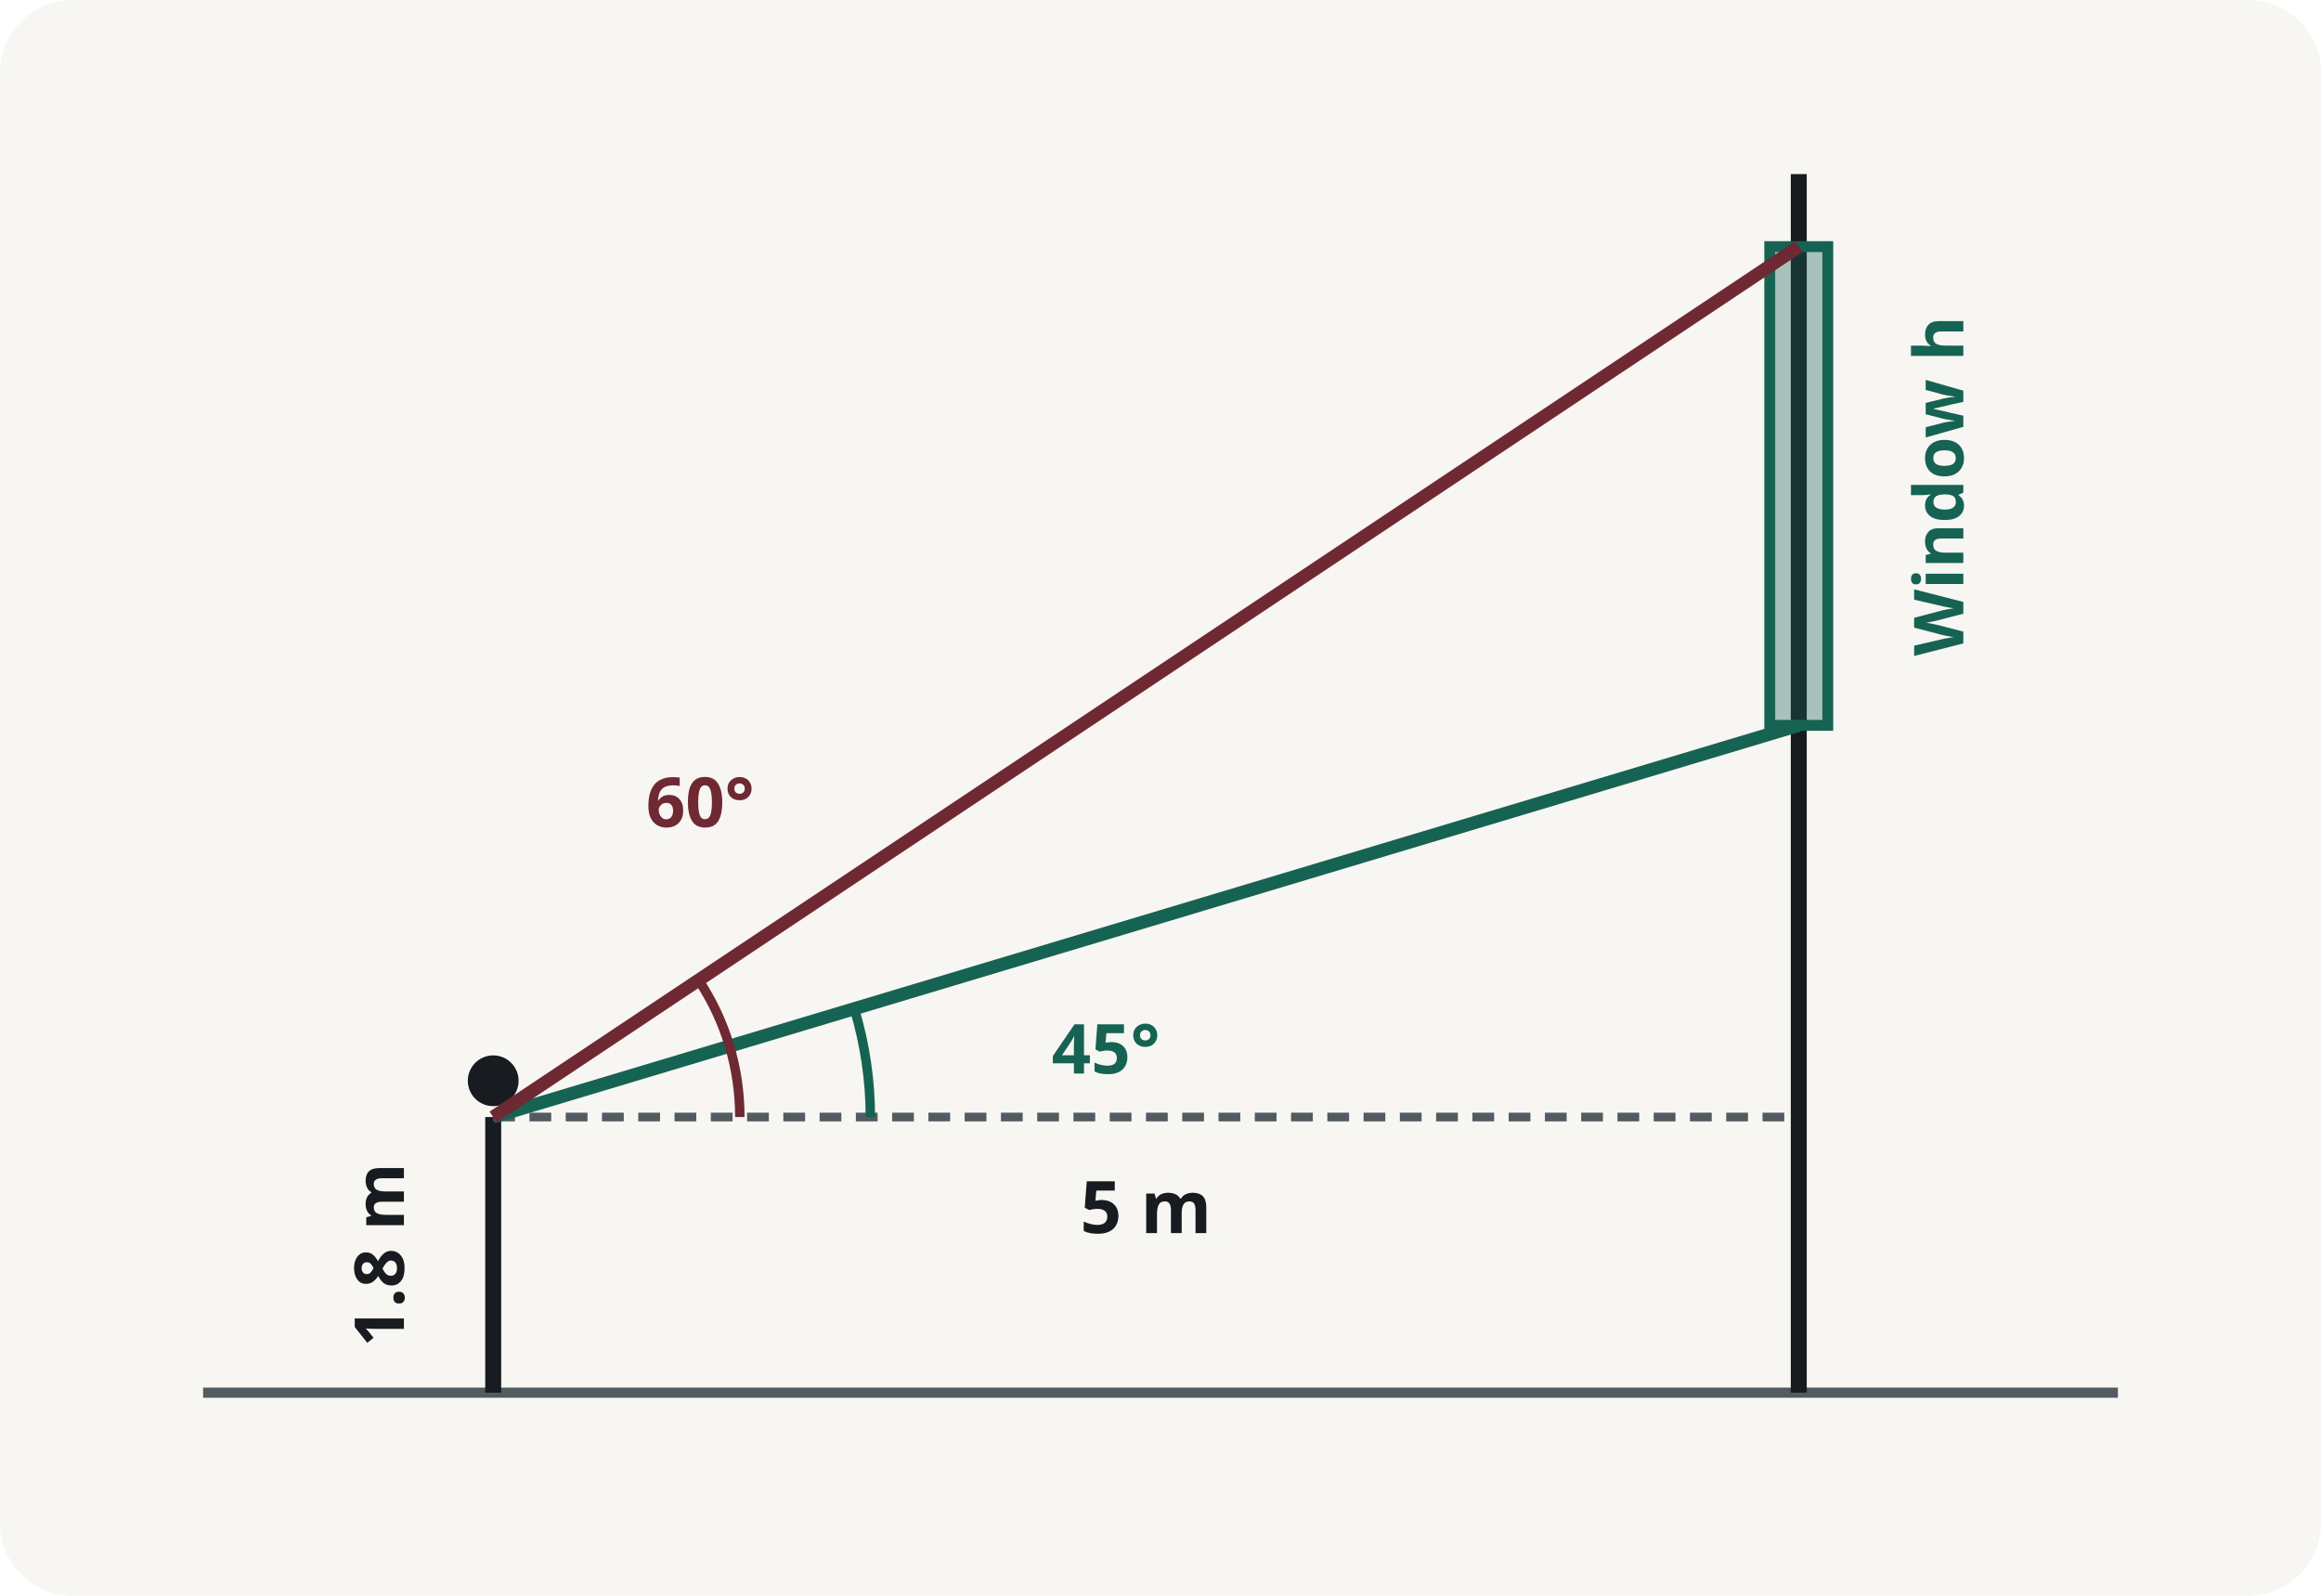
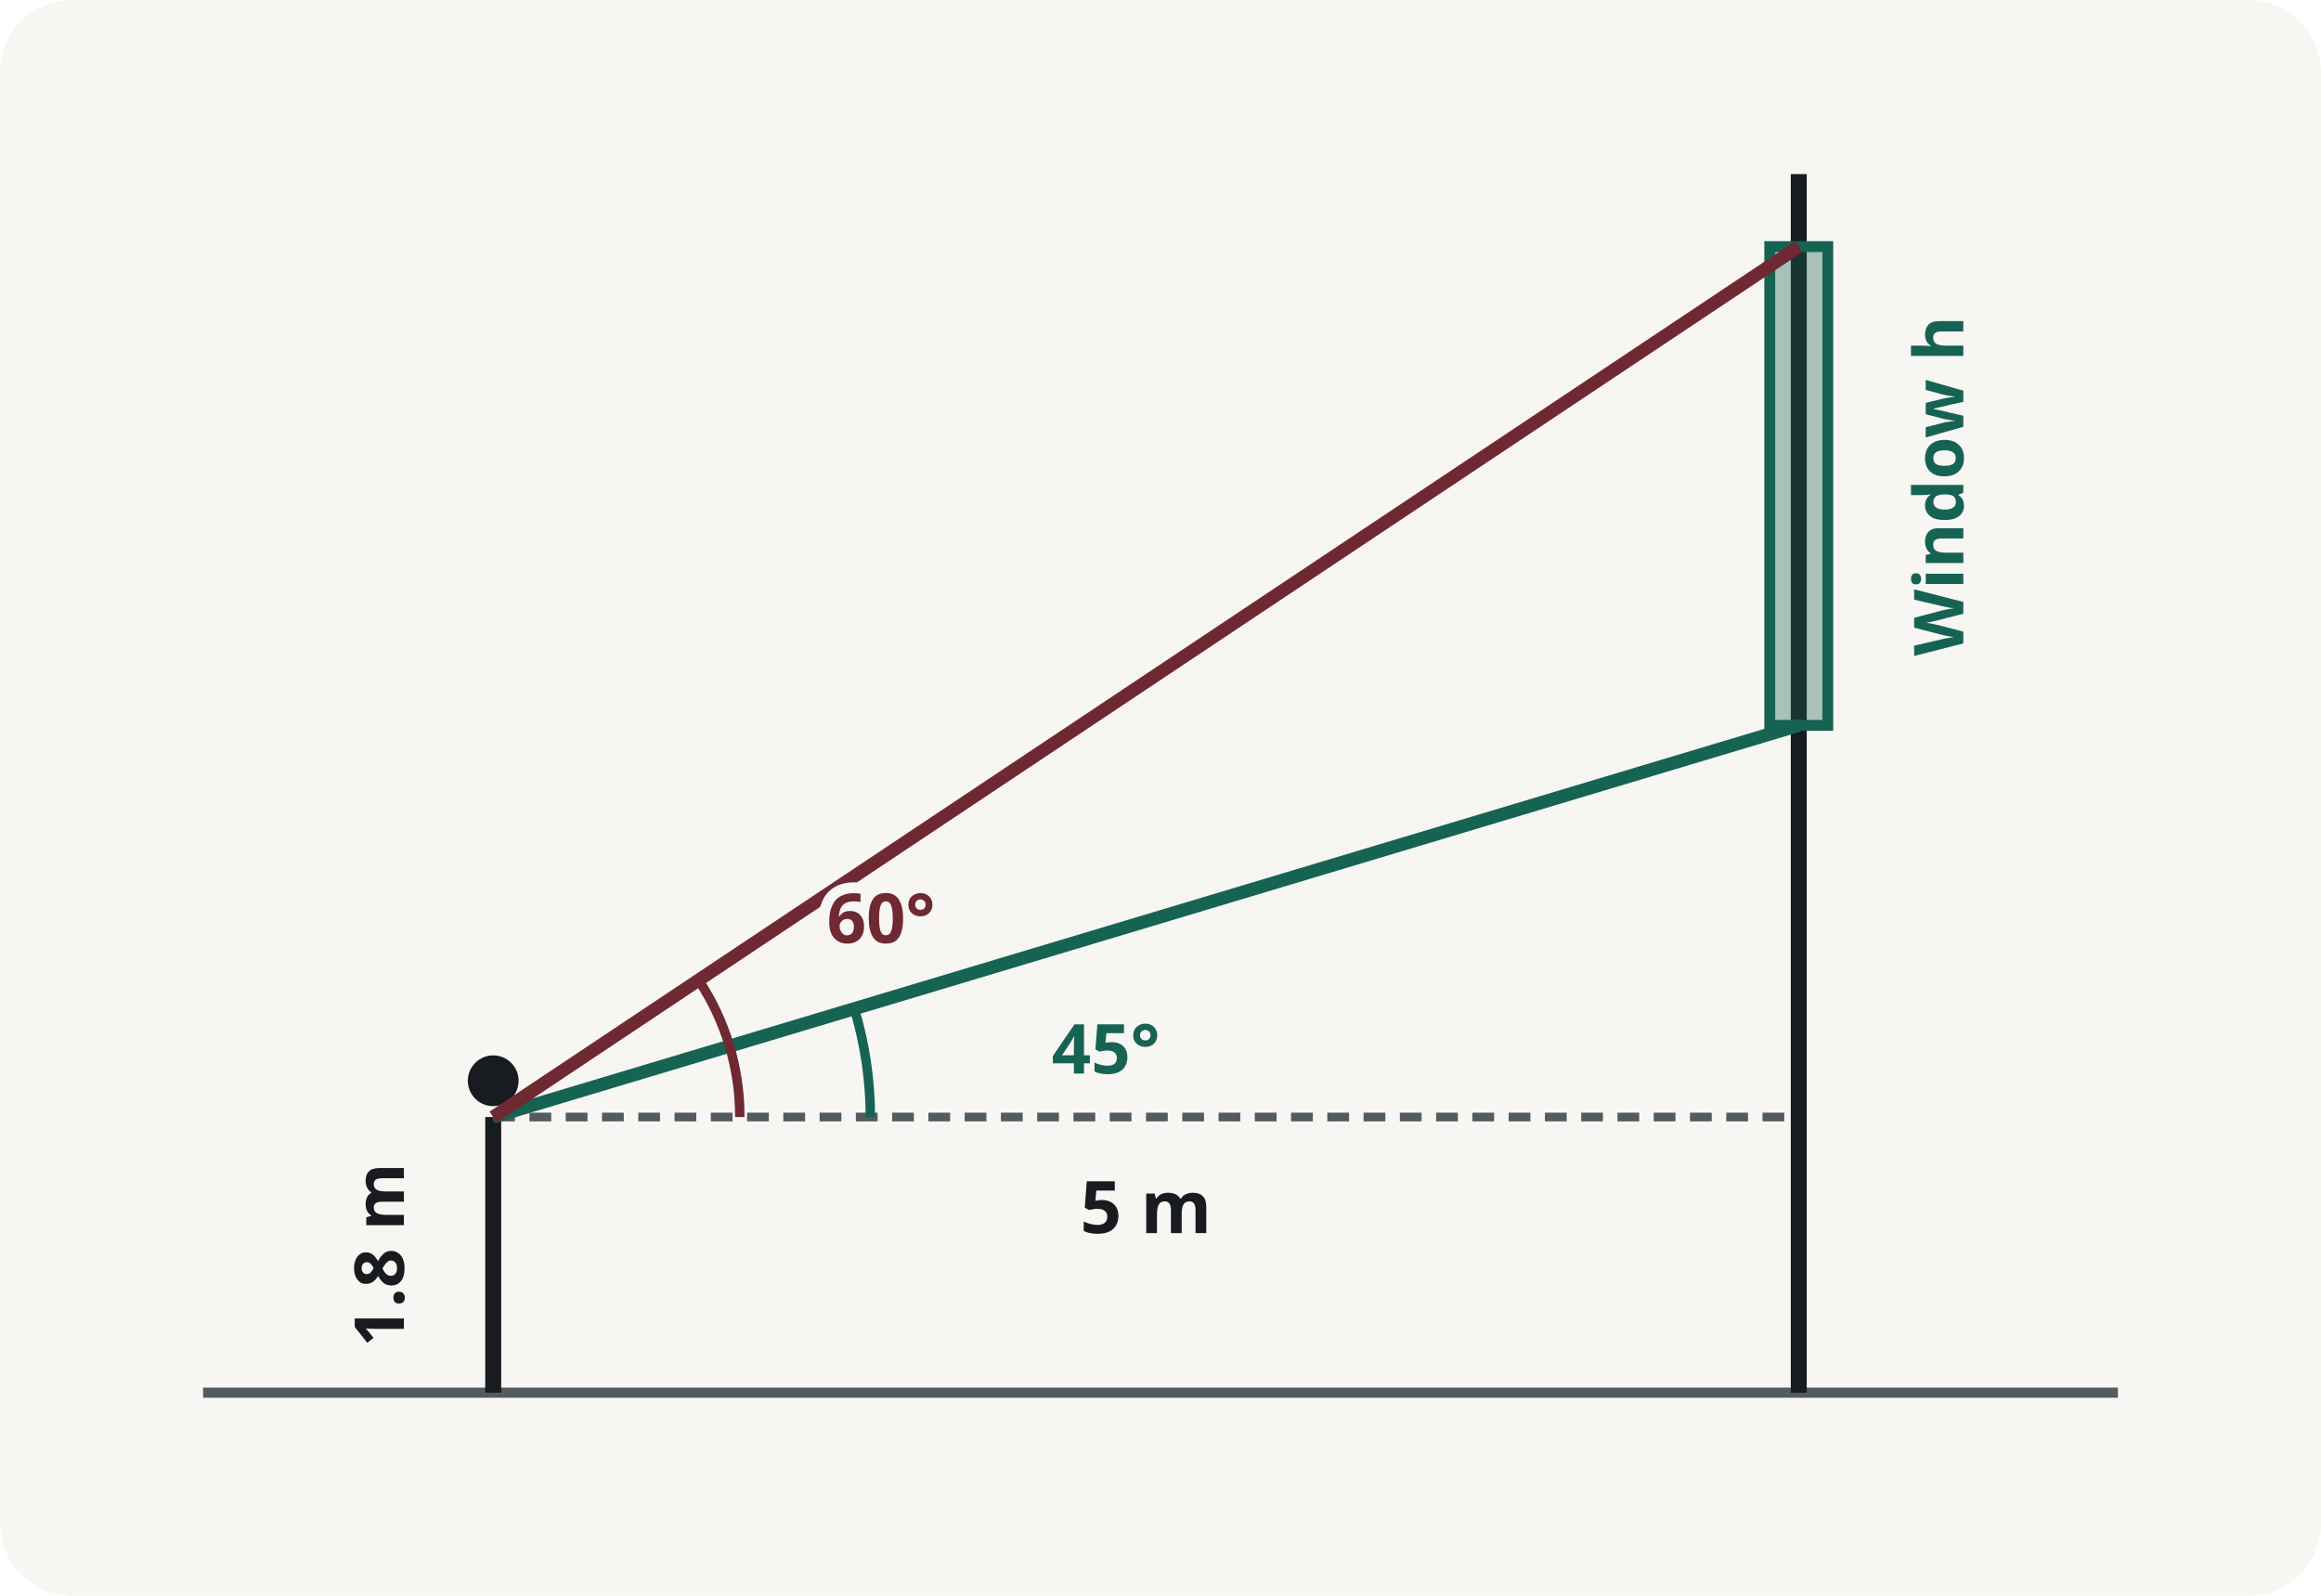
<svg xmlns="http://www.w3.org/2000/svg" viewBox="0 0 320 220" role="img" aria-labelledby="t desc">
  <style>text{paint-order:stroke;stroke:#F7F6F2;stroke-width:3px;stroke-linejoin:round;}</style>
  <rect width="320" height="220" rx="10" fill="#F7F6F2" />
  <line x1="28" y1="192" x2="292" y2="192" stroke="#525B62" stroke-width="1.4" />
  <line x1="248" y1="24" x2="248" y2="192" stroke="#181B20" stroke-width="2.2" />
  <rect x="244" y="34" width="8" height="66" fill="#166353" fill-opacity="0.35" stroke="#166353" stroke-width="1.5" />
  <line x1="68" y1="154" x2="68" y2="192" stroke="#181B20" stroke-width="2.2" />
  <circle cx="68" cy="149" r="3.5" fill="#181B20" />
  <line x1="68" y1="154" x2="248" y2="154" stroke="#525B62" stroke-width="1.2" stroke-dasharray="3,2" />
  <line x1="68" y1="154" x2="248" y2="100" stroke="#166353" stroke-width="1.8" />
  <line x1="68" y1="154" x2="248" y2="34" stroke="#6E2933" stroke-width="1.8" />
  <path d="M120.0,154.0 A52,52 0 0,0 117.8,139.1" fill="none" stroke="#166353" stroke-width="1.3" />
  <path d="M102.0,154.0 A34,34 0 0,0 96.3,135.1" fill="none" stroke="#6E2933" stroke-width="1.3" />
  <text x="158" y="170" font-family="system-ui,sans-serif" font-size="10" font-weight="700" text-anchor="middle" fill="#181B20">5 m</text>
  <text x="145" y="148" font-family="system-ui,sans-serif" font-size="9.5" font-weight="700" text-anchor="start" fill="#166353">45°</text>
-   <text x="104" y="114" font-family="system-ui,sans-serif" font-size="9.5" font-weight="700" text-anchor="end" fill="#6E2933">60°</text>
+   <text x="114" y="130" font-family="system-ui,sans-serif" font-size="9.5" font-weight="700" text-anchor="start" fill="#6E2933">60°</text>
  <text x="267" y="67" transform="rotate(-90 267 67)" font-family="system-ui,sans-serif" font-size="9.5" font-weight="700" text-anchor="middle" dominant-baseline="central" fill="#166353">Window h</text>
  <text x="52" y="173" transform="rotate(-90 52 173)" font-family="system-ui,sans-serif" font-size="9.5" font-weight="700" text-anchor="middle" dominant-baseline="central" fill="#181B20">1.8 m</text>
</svg>
